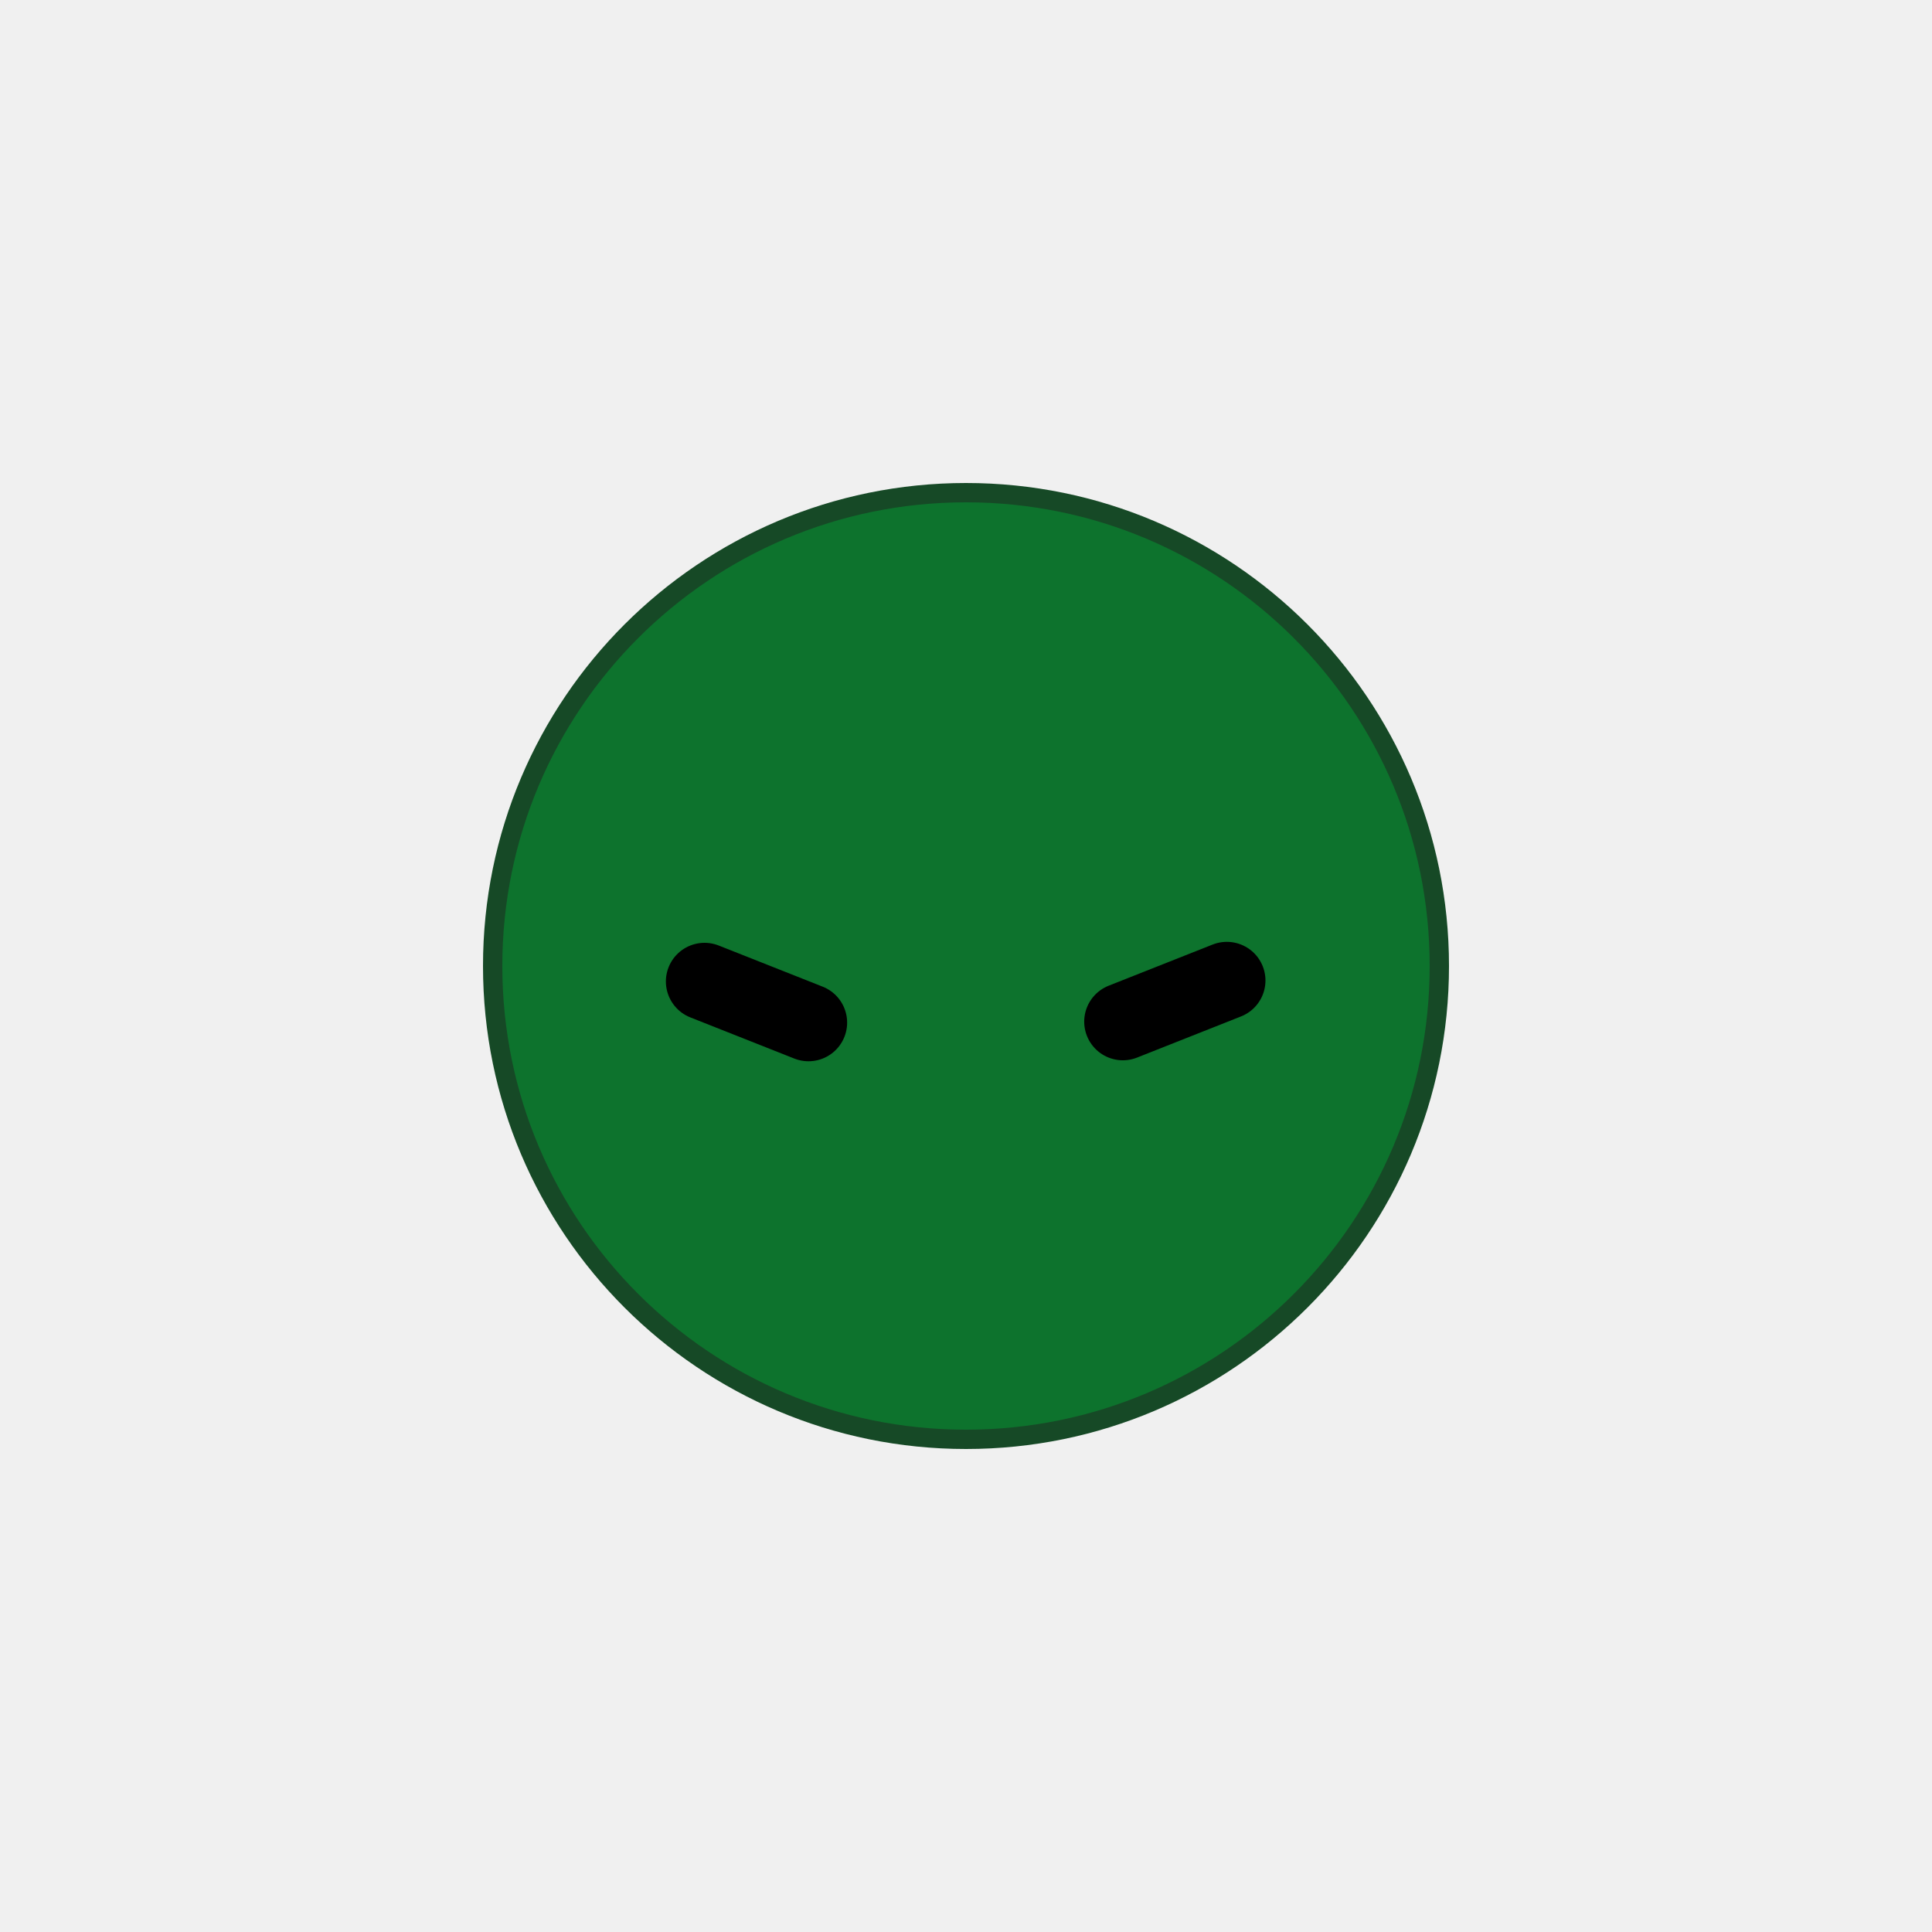
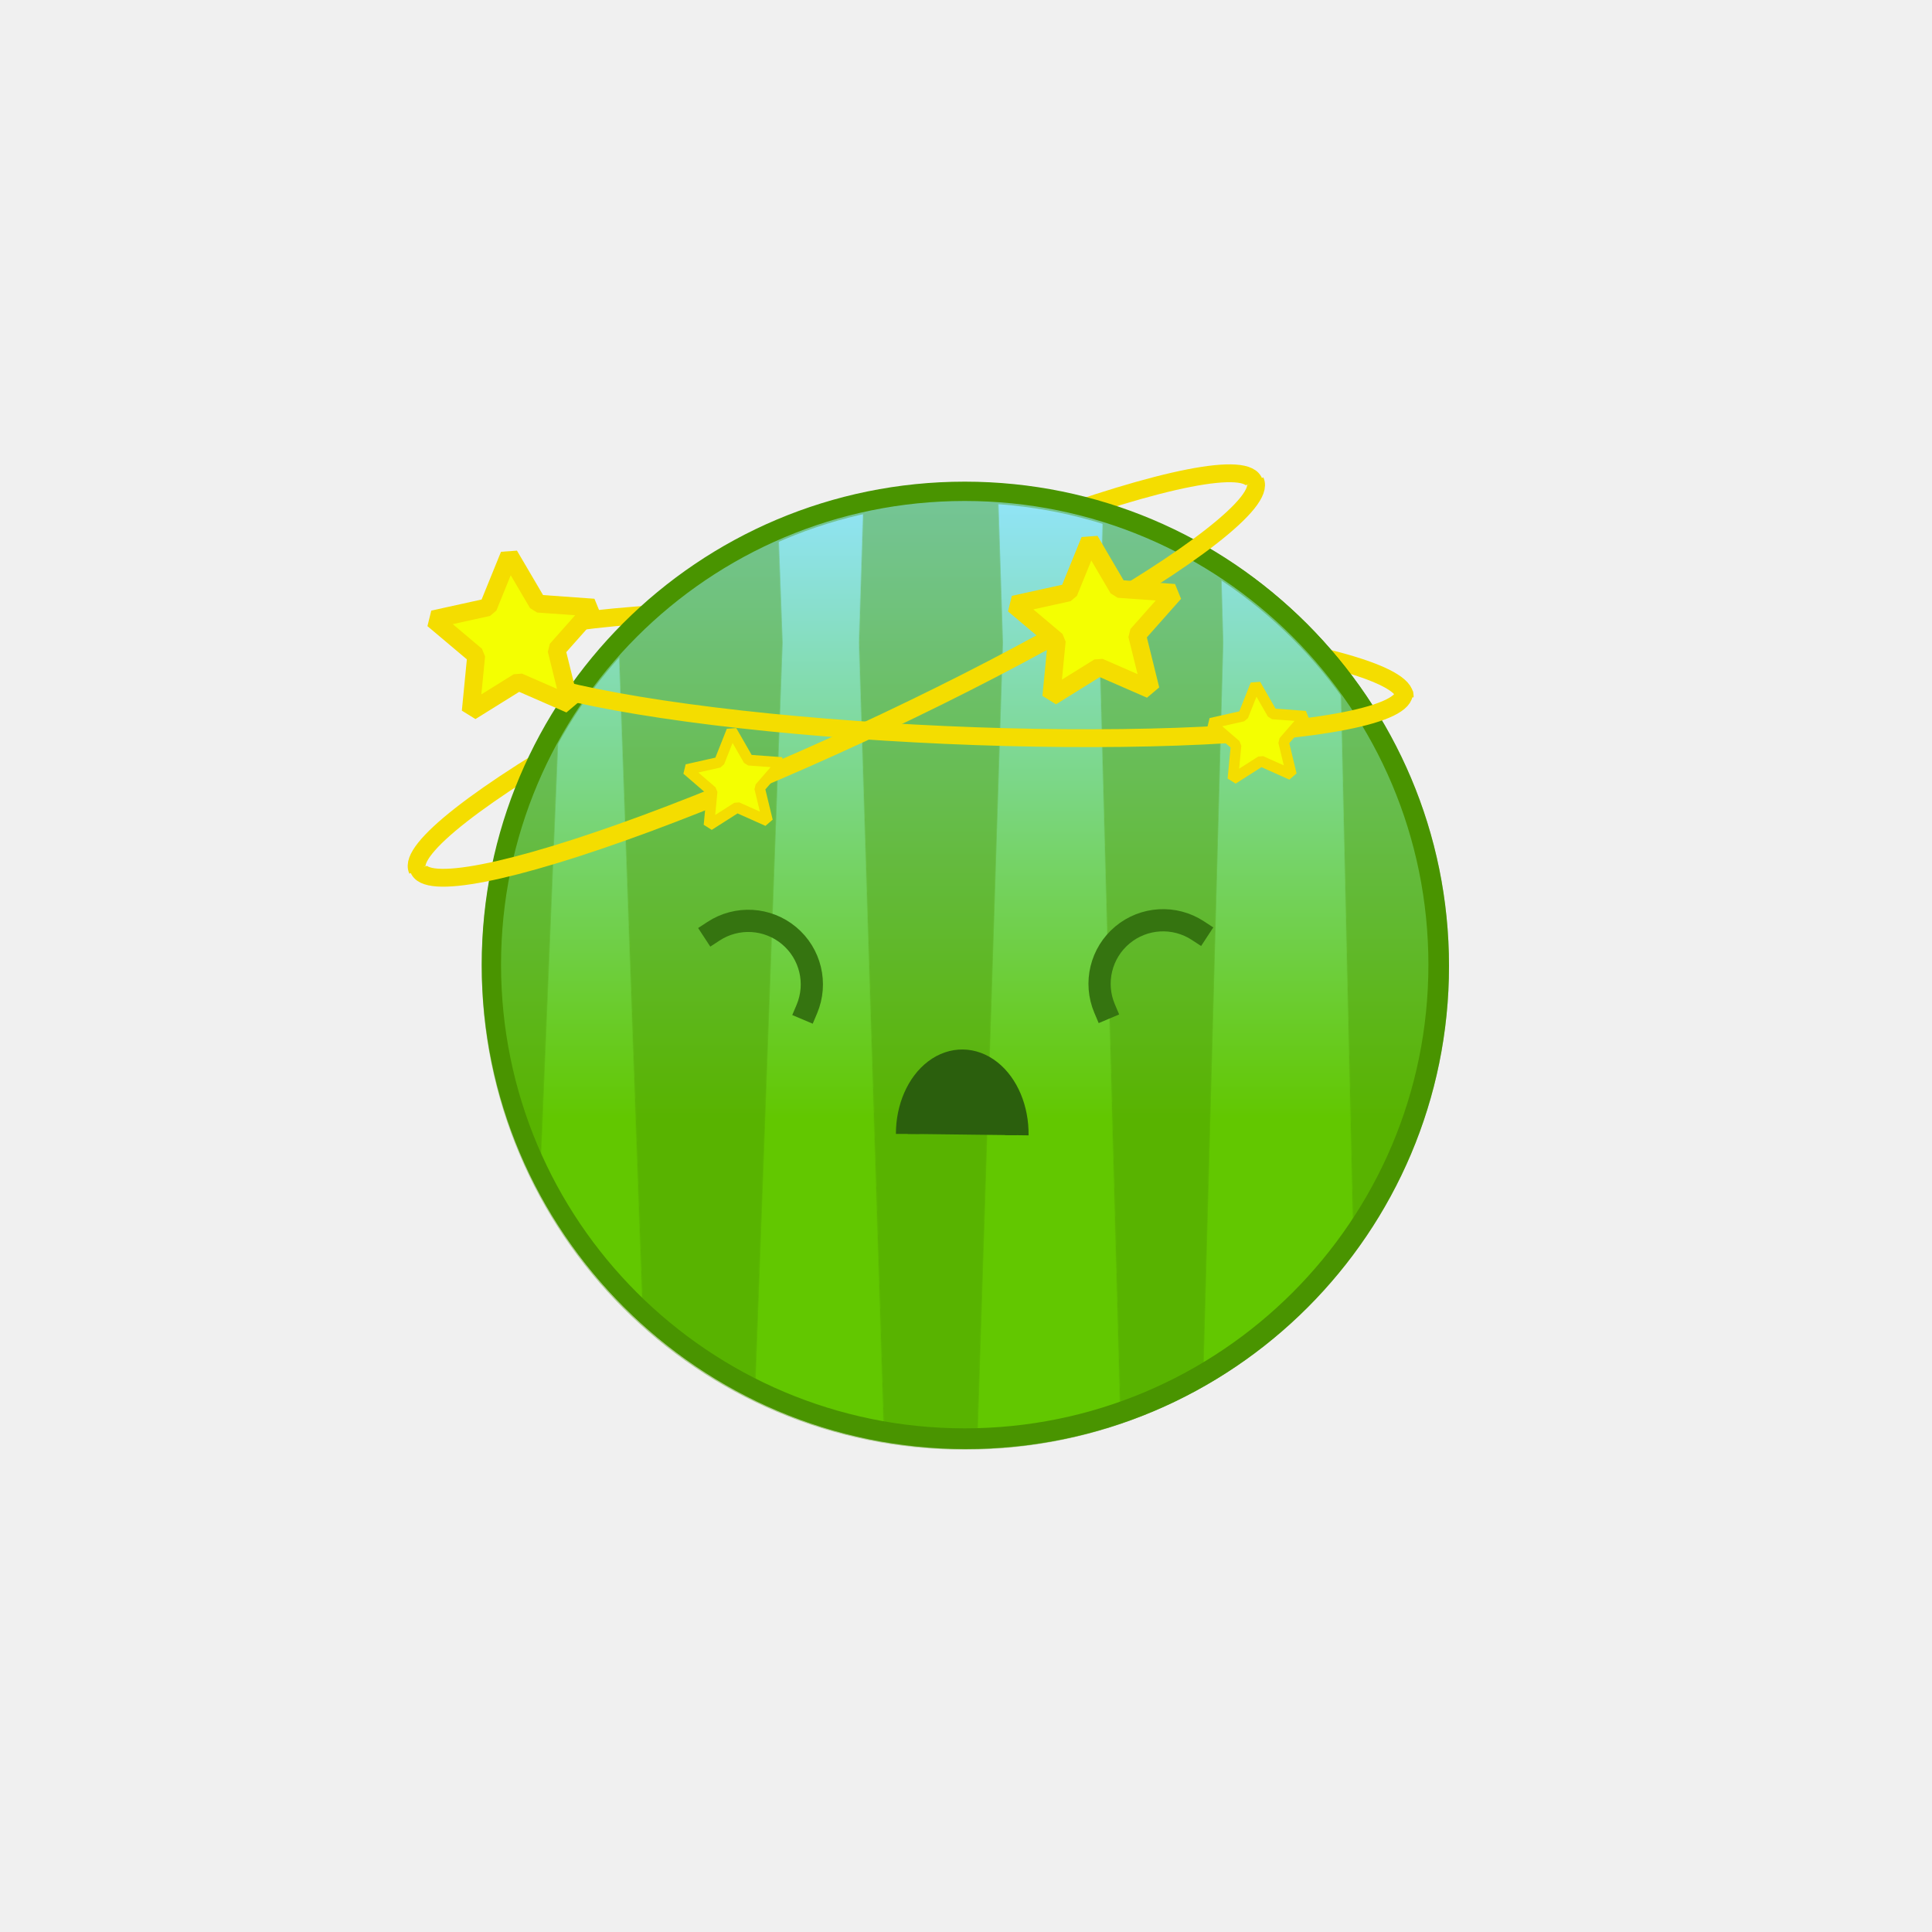
- <svg xmlns="http://www.w3.org/2000/svg" width="200" height="200" version="1.1" viewBox="0 0 200 200">
-   <g>
-     <circle cx="100" cy="100" r="49" fill="#0d732d" stop-color="#000000" stroke="#164926" stroke-linecap="round" stroke-linejoin="round" stroke-width="2" />
+ <svg xmlns="http://www.w3.org/2000/svg" xmlns:xlink="http://www.w3.org/1999/xlink" width="200" height="200" viewBox="0 0 200 200" version="1.1" id="svg8">
+   <defs id="defs2">
+     <linearGradient id="linearGradient4">
+       <stop style="stop-color:#92e5ff;stop-opacity:1;" offset="0" id="stop4" />
+       <stop style="stop-color:#62c700;stop-opacity:1;" offset="0.66" id="stop5" />
+     </linearGradient>
+     <linearGradient id="linearGradient15">
+       <stop style="stop-color:#f599ce;stop-opacity:1;" offset="0" id="stop15" />
+       <stop style="stop-color:#f599ce;stop-opacity:0;" offset="0.635" id="stop16" />
+     </linearGradient>
+     <linearGradient id="swatch23">
+       <stop style="stop-color:#0d732d;stop-opacity:1;" offset="0" id="stop23" />
+     </linearGradient>
+     <clipPath clipPathUnits="userSpaceOnUse" id="clipPath52">
+       <path id="path52" style="stroke-width:0.1;stroke-linecap:square;paint-order:markers fill stroke;stop-color:#000000" d="m -880.828,-187.298 h 1640.84 v 73.282 h -1640.84 z" />
+     </clipPath>
+     <pattern xlink:href="#shading13-3" preserveAspectRatio="xMidYMid" id="pattern37-7" patternTransform="matrix(1.4,0,0,1.4,246.9166,280.5034)" x="12" y="8" />
+     <pattern patternUnits="userSpaceOnUse" width="409.119" height="160.889" patternTransform="translate(246.9166,280.5034)" preserveAspectRatio="xMidYMid" id="shading13-3" style="fill:#499400">
+       <path id="use2-7" style="stroke-width:2.236;stroke-linecap:square;paint-order:markers fill stroke;stop-color:#000000" d="m 408.77,0 h 0.271 l 0.078,80.445 -0.078,80.445 h -0.271 l 0.078,-80.445 z m -17.773,0 h 1.752 l -0.301,80.445 0.301,80.445 h -1.752 l 0.429,-80.445 z m -17.773,0 h 3.233 l -0.68,80.445 0.68,80.445 h -3.233 l 0.779,-80.445 z m -17.773,0 h 4.713 l -1.059,80.445 1.059,80.445 h -4.713 l 1.13,-80.445 z M 337.679,0 h 6.194 l -1.438,80.445 1.438,80.445 h -6.194 l 1.481,-80.445 z m -17.773,0 h 7.675 l -1.817,80.445 1.817,80.445 h -7.675 l 1.832,-80.445 z m -17.773,0 h 9.156 l -2.196,80.445 2.196,80.445 h -9.156 l 2.183,-80.445 z m -17.773,0 h 10.636 l -2.575,80.445 2.575,80.445 h -10.636 l 2.534,-80.445 z m -17.773,0 h 12.117 l -2.953,80.445 2.953,80.445 h -12.117 l 2.885,-80.445 z m -17.773,0 h 13.598 l -3.332,80.445 3.332,80.445 h -13.598 l 3.236,-80.445 z m -17.773,0 h 15.079 l -3.711,80.445 3.711,80.445 h -15.079 l 3.587,-80.445 z m -17.773,0 h 16.559 l -4.09,80.445 4.09,80.445 h -16.559 l 3.938,-80.445 z M 195.499,0 h 18.04 l -4.469,80.445 4.469,80.445 H 195.499 l 4.289,-80.445 z m -17.773,0 h 19.521 l -4.848,80.445 4.848,80.445 h -19.521 l 4.64,-80.445 z m -17.773,0 h 21.002 l -5.227,80.445 5.227,80.445 h -21.002 l 4.991,-80.445 z m -17.773,0 h 22.483 l -5.606,80.445 5.606,80.445 h -22.483 l 5.342,-80.445 z m -17.773,0 h 23.963 l -5.985,80.445 5.985,80.445 h -23.963 l 5.693,-80.445 z m -17.773,0 h 25.444 l -6.363,80.445 6.363,80.445 h -25.444 L 112.679,80.445 Z M 88.863,0 h 26.925 l -6.742,80.445 6.742,80.445 H 88.863 l 6.395,-80.445 z m -17.773,0 h 28.405 l -7.121,80.445 7.121,80.445 H 71.09 L 77.836,80.445 Z M 53.318,0 h 29.886 l -7.5,80.445 7.5,80.445 H 53.318 L 60.414,80.445 Z M 35.545,0 h 31.367 l -7.879,80.445 7.879,80.445 h -31.367 L 42.993,80.445 Z M 17.773,0 h 32.848 l -8.258,80.445 8.258,80.445 H 17.773 L 25.571,80.445 Z M 0,0 h 34.328 l -8.637,80.445 8.637,80.445 H 0 L 8.149,80.445 Z" />
+     </pattern>
+     <radialGradient xlink:href="#linearGradient15" id="radialGradient16" cx="127.494" cy="113.045" fx="127.494" fy="113.045" r="16.861" gradientTransform="matrix(1,0,0,0.4880715,-4.407607,59.33991)" gradientUnits="userSpaceOnUse" />
+     <radialGradient xlink:href="#linearGradient15" id="radialGradient16-9" cx="127.494" cy="113.045" fx="127.494" fy="113.045" r="16.861" gradientTransform="matrix(1,0,0,0.4880715,-51.75135,58.70951)" gradientUnits="userSpaceOnUse" />
+     <pattern xlink:href="#shading13-3-9" preserveAspectRatio="xMidYMid" id="pattern37-7-2" patternTransform="matrix(1.4,0,0,1.4,246.7847,280.5739)" x="12" y="8" />
+     <pattern patternUnits="userSpaceOnUse" width="409.119" height="160.889" patternTransform="translate(246.9166,280.5034)" preserveAspectRatio="xMidYMid" id="shading13-3-9" style="fill:#499400">
+       <path id="use2-7-8" style="stroke-width:2.236;stroke-linecap:square;paint-order:markers fill stroke;stop-color:#000000" d="m 408.77,0 h 0.271 l 0.078,80.445 -0.078,80.445 h -0.271 l 0.078,-80.445 z m -17.773,0 h 1.752 l -0.301,80.445 0.301,80.445 h -1.752 l 0.429,-80.445 z m -17.773,0 h 3.233 l -0.68,80.445 0.68,80.445 h -3.233 l 0.779,-80.445 z m -17.773,0 h 4.713 l -1.059,80.445 1.059,80.445 h -4.713 l 1.13,-80.445 z M 337.679,0 h 6.194 l -1.438,80.445 1.438,80.445 h -6.194 l 1.481,-80.445 z m -17.773,0 h 7.675 l -1.817,80.445 1.817,80.445 h -7.675 l 1.832,-80.445 z m -17.773,0 h 9.156 l -2.196,80.445 2.196,80.445 h -9.156 l 2.183,-80.445 z m -17.773,0 h 10.636 l -2.575,80.445 2.575,80.445 h -10.636 l 2.534,-80.445 z m -17.773,0 h 12.117 l -2.953,80.445 2.953,80.445 h -12.117 l 2.885,-80.445 z m -17.773,0 h 13.598 l -3.332,80.445 3.332,80.445 h -13.598 l 3.236,-80.445 z m -17.773,0 h 15.079 l -3.711,80.445 3.711,80.445 h -15.079 l 3.587,-80.445 z m -17.773,0 h 16.559 l -4.09,80.445 4.09,80.445 h -16.559 l 3.938,-80.445 z M 195.499,0 h 18.04 l -4.469,80.445 4.469,80.445 H 195.499 l 4.289,-80.445 z m -17.773,0 h 19.521 l -4.848,80.445 4.848,80.445 h -19.521 l 4.64,-80.445 z m -17.773,0 h 21.002 l -5.227,80.445 5.227,80.445 h -21.002 l 4.991,-80.445 z m -17.773,0 h 22.483 l -5.606,80.445 5.606,80.445 h -22.483 l 5.342,-80.445 z m -17.773,0 h 23.963 l -5.985,80.445 5.985,80.445 h -23.963 l 5.693,-80.445 z m -17.773,0 h 25.444 l -6.363,80.445 6.363,80.445 h -25.444 L 112.679,80.445 Z M 88.863,0 h 26.925 l -6.742,80.445 6.742,80.445 H 88.863 l 6.395,-80.445 z m -17.773,0 h 28.405 l -7.121,80.445 7.121,80.445 H 71.09 L 77.836,80.445 Z M 53.318,0 h 29.886 l -7.5,80.445 7.5,80.445 H 53.318 L 60.414,80.445 Z M 35.545,0 h 31.367 l -7.879,80.445 7.879,80.445 h -31.367 L 42.993,80.445 Z M 17.773,0 h 32.848 l -8.258,80.445 8.258,80.445 H 17.773 L 25.571,80.445 Z M 0,0 h 34.328 l -8.637,80.445 8.637,80.445 H 0 L 8.149,80.445 Z" />
+     </pattern>
+     <linearGradient xlink:href="#linearGradient4" id="linearGradient5" x1="99.868" y1="49.861" x2="99.868" y2="149.861" gradientUnits="userSpaceOnUse" />
+   </defs>
+   <g id="layer1" />
+   <g id="layer4" style="display:inline">
+     <path style="fill:none;fill-opacity:1;stroke:#f4dd00;stroke-width:1.847;stroke-linejoin:bevel;stroke-miterlimit:2.8;stroke-dasharray:none;stroke-dashoffset:2.917;stroke-opacity:1" id="path3-3" transform="rotate(155.082)" d="m -1.251,-99.879 a 47.726,6.489 0 0 1 -24.183,5.645 47.726,6.489 0 0 1 -48.041,-0.076 47.726,6.489 0 0 1 -23.216,-5.719" />
+     <path style="display:inline;mix-blend-mode:normal;opacity:1;fill:none;fill-opacity:1;stroke:#f4dd00;stroke-width:1.847;stroke-linejoin:bevel;stroke-miterlimit:2.8;stroke-dasharray:none;stroke-dashoffset:2.917;stroke-opacity:1" id="path3-2-6" transform="matrix(0.9989569,0.04566205,0.04566205,-0.9989569,0,0)" d="m 148.558,-65.435 a 47.726,6.489 0 0 1 -24.155,5.642 47.726,6.489 0 0 1 -48.014,-0.069 47.726,6.489 0 0 1 -23.272,-5.711" />
+     <circle style="display:inline;opacity:1;fill:#62c700;fill-opacity:1;stroke:#499400;stroke-width:2;stroke-linecap:round;stroke-linejoin:round;stroke-miterlimit:4;stroke-dasharray:none;stroke-opacity:1;stop-color:#000000" id="path6415" cx="100" cy="100" r="49" />
  </g>
-   <g display="none" fill="#000000" style="mix-blend-mode:normal">
-     <circle cx="120.64" cy="102.1" r="6.577" />
-     <circle cx="77.24" cy="101.85" r="6.577" display="inline" style="mix-blend-mode:normal" />
+   <g id="layer2" style="display:inline;mix-blend-mode:normal;opacity:1">
+     <circle style="display:inline;opacity:0.396;mix-blend-mode:normal;fill:url(#pattern37-7);fill-opacity:1;fill-rule:nonzero;stroke:#499400;stroke-width:2;stroke-linecap:round;stroke-linejoin:round;stroke-miterlimit:4;stroke-dasharray:none;stroke-opacity:1;stop-color:#000000" id="path6415-9" cx="100" cy="100" r="49" />
+     <circle style="display:none;fill:#193908;fill-opacity:1;stroke:none;stroke-width:8;stroke-linecap:round;stroke-linejoin:round;stroke-miterlimit:4;stroke-dasharray:none;stroke-opacity:1" id="path1014-6" cx="120.636" cy="102.102" r="6.576" />
+     <ellipse style="display:none;mix-blend-mode:normal;fill:url(#radialGradient16);stroke:none;stroke-width:14.329;stroke-linecap:round;stroke-linejoin:round;stroke-miterlimit:4;stroke-dasharray:none;stroke-opacity:1" id="path1014-6-7" cx="123.086" cy="114.514" rx="16.861" ry="8.229" />
+     <ellipse style="display:none;mix-blend-mode:normal;fill:url(#radialGradient16-9);stroke:none;stroke-width:14.329;stroke-linecap:round;stroke-linejoin:round;stroke-miterlimit:4;stroke-dasharray:none;stroke-opacity:1" id="path1014-6-7-0" cx="75.742" cy="113.883" rx="16.861" ry="8.229" />
+     <circle style="display:none;mix-blend-mode:normal;fill:#193908;fill-opacity:1;stroke:none;stroke-width:8;stroke-linecap:round;stroke-linejoin:round;stroke-miterlimit:4;stroke-dasharray:none;stroke-opacity:1" id="circle2" cx="77.24" cy="101.853" r="6.576" />
+     <ellipse style="display:none;opacity:1;fill:#ffffff;fill-opacity:1;stroke:none;stroke-width:16.038;stroke-miterlimit:2.8;stroke-dasharray:none;stroke-dashoffset:2.917;stroke-opacity:1" id="path46" cx="79.095" cy="98.138" rx="2.06" ry="1.819" />
+     <path style="display:none;opacity:1;fill:#2b5f0d;fill-opacity:1;stroke:#2b5f0d;stroke-width:2.447;stroke-miterlimit:2.8;stroke-dasharray:none;stroke-dashoffset:2.917;stroke-opacity:1" id="path47" d="m 105.277,108.55 a 5.644,7.514 0 0 1 -2.763,6.596 5.644,7.514 0 0 1 -5.673,0.068 5.644,7.514 0 0 1 -2.851,-6.529" />
+     <ellipse style="display:none;mix-blend-mode:normal;fill:#ffffff;fill-opacity:1;stroke:none;stroke-width:16.038;stroke-miterlimit:2.8;stroke-dasharray:none;stroke-dashoffset:2.917;stroke-opacity:1" id="path46-9" cx="122.771" cy="98.499" rx="2.06" ry="1.819" />
+     <ellipse style="display:none;mix-blend-mode:normal;fill:#ffffff;fill-opacity:1;stroke:none;stroke-width:9.589;stroke-miterlimit:2.8;stroke-dasharray:none;stroke-dashoffset:2.917;stroke-opacity:1" id="path46-0-5" cx="80.85" cy="102.309" rx="1.19" ry="1.125" />
+     <ellipse style="display:none;mix-blend-mode:normal;fill:#ffffff;fill-opacity:1;stroke:none;stroke-width:9.589;stroke-miterlimit:2.8;stroke-dasharray:none;stroke-dashoffset:2.917;stroke-opacity:1" id="path46-0-5-7" cx="124.424" cy="102.502" rx="1.19" ry="1.125" />
+     <ellipse style="display:none;opacity:1;fill:#62c700;fill-opacity:1;stroke:none;stroke-width:1.669;stroke-miterlimit:2.8;stroke-dashoffset:2.917" id="path1" cx="77.641" cy="106.961" rx="5.534" ry="1.949" />
+     <ellipse style="display:none;mix-blend-mode:normal;fill:#62c700;fill-opacity:1;stroke:none;stroke-width:1.669;stroke-miterlimit:2.8;stroke-dashoffset:2.917" id="path1-7" cx="120.927" cy="107.452" rx="5.534" ry="1.949" />
+     <path style="display:inline;mix-blend-mode:normal;fill:none;fill-opacity:1;stroke:#6edf00;stroke-width:7.5;stroke-miterlimit:2.8;stroke-dasharray:none;stroke-dashoffset:2.917;stroke-opacity:1" d="M 126.777,70.376 C 144.45,85.73 139.74,101.804 139.74,101.804" id="path4" />
  </g>
-   <g fill="none" stroke="#000000" stroke-linecap="round" stroke-width="8" style="mix-blend-mode:normal">
-     <path d="m72.932 101.6 10.763 4.261" />
-     <path d="m127 101.5-10.763 4.261" />
+   <g id="layer3" style="display:none;mix-blend-mode:normal">
+     <path style="display:inline;mix-blend-mode:normal;fill:none;fill-opacity:1;stroke:#2b5f0d;stroke-width:2.1;stroke-linecap:round;stroke-linejoin:round;stroke-miterlimit:4;stroke-dasharray:none;stroke-opacity:1" id="path1014-6-6" d="m 83.607,99.759 a 6.576,6.576 0 0 1 -3.288,5.695 6.576,6.576 0 0 1 -6.576,0 6.576,6.576 0 0 1 -3.288,-5.695" />
+     <path style="display:inline;mix-blend-mode:normal;fill:none;fill-opacity:1;stroke:#2b5f0d;stroke-width:2.1;stroke-linecap:round;stroke-linejoin:round;stroke-miterlimit:4;stroke-dasharray:none;stroke-opacity:1" id="path1014-6-6-0" d="m 127.3,99.678 a 6.576,6.576 0 0 1 -3.288,5.695 6.576,6.576 0 0 1 -6.576,0 6.576,6.576 0 0 1 -3.288,-5.695" />
+   </g>
+   <g id="layer5" style="display:inline">
+     <circle style="display:inline;fill:url(#linearGradient5);fill-opacity:1;stroke:#499400;stroke-width:2;stroke-linecap:round;stroke-linejoin:round;stroke-miterlimit:4;stroke-dasharray:none;stroke-opacity:1;stop-color:#000000" id="path6415-91" cx="99.868" cy="99.861" r="49" />
+     <circle style="display:inline;opacity:0.396;mix-blend-mode:normal;fill:url(#pattern37-7-2);fill-opacity:1;fill-rule:nonzero;stroke:#499400;stroke-width:2;stroke-linecap:round;stroke-linejoin:round;stroke-miterlimit:4;stroke-dasharray:none;stroke-opacity:1;stop-color:#000000" id="path6415-9-2" cx="99.868" cy="100.07" r="49" />
+     <path style="display:inline;opacity:1;mix-blend-mode:normal;fill:#2b5f0d;fill-opacity:1;stroke:#2b5f0d;stroke-width:2.447;stroke-miterlimit:2.8;stroke-dasharray:none;stroke-dashoffset:2.917;stroke-opacity:1" id="path47-4" d="m 105.254,-117.515 a 5.644,7.514 0 0 1 -2.763,6.596 5.644,7.514 0 0 1 -5.673,0.068 5.644,7.514 0 0 1 -2.851,-6.529" transform="scale(1,-1)" />
+     <path style="display:inline;mix-blend-mode:normal;fill:none;fill-opacity:1;stroke:#357410;stroke-width:2.3;stroke-linecap:square;stroke-linejoin:miter;stroke-miterlimit:4;stroke-dasharray:none;stroke-opacity:1" id="circle2-3" d="m 73.862,96.402 a 6.576,6.576 0 0 1 7.818,0.453 6.576,6.576 0 0 1 1.842,7.612" />
+     <path style="display:inline;mix-blend-mode:normal;fill:none;fill-opacity:1;stroke:#357410;stroke-width:2.3;stroke-linecap:square;stroke-linejoin:miter;stroke-miterlimit:4;stroke-dasharray:none;stroke-opacity:1" id="circle2-3-9" d="m -124.007,96.339 a 6.576,6.576 0 0 1 7.818,0.453 6.576,6.576 0 0 1 1.842,7.612" transform="scale(-1,1)" />
+     <path style="opacity:1;fill:none;fill-opacity:1;stroke:#f4dd00;stroke-width:1.847;stroke-linejoin:bevel;stroke-miterlimit:2.8;stroke-dasharray:none;stroke-dashoffset:2.917;stroke-opacity:1" id="path3" transform="rotate(-24.91803)" d="M 96.863,99.918 A 47.726,6.489 0 0 1 72.681,105.563 47.726,6.489 0 0 1 24.639,105.487 47.726,6.489 0 0 1 1.424,99.768" />
+     <path style="fill:none;fill-opacity:1;stroke:#f4dd00;stroke-width:1.847;stroke-linejoin:bevel;stroke-miterlimit:2.8;stroke-dasharray:none;stroke-dashoffset:2.917;stroke-opacity:1" id="path3-2" transform="matrix(-0.9989569,-0.04566205,-0.04566205,0.9989569,0,0)" d="m -53.019,65.047 a 47.726,6.489 0 0 1 -24.155,5.642 47.726,6.489 0 0 1 -48.014,-0.069 47.726,6.489 0 0 1 -23.272,-5.711" />
+     <path style="fill:#f4ff01;fill-opacity:1;stroke:#f4dd00;stroke-width:1.847;stroke-linejoin:bevel;stroke-miterlimit:2.8;stroke-dasharray:none;stroke-dashoffset:2.917;stroke-opacity:1" id="path2-91" d="m 36.004,81.218 -5.334,-2.328 -4.942,3.075 0.566,-5.792 -4.451,-3.75 5.684,-1.252 2.191,-5.392 2.947,5.019 5.805,0.417 -3.862,4.354 z" transform="translate(23.00142,-8.31104)" />
+     <path style="fill:#f4ff01;fill-opacity:1;stroke:#f4dd00;stroke-width:1.847;stroke-linejoin:bevel;stroke-miterlimit:2.8;stroke-dasharray:none;stroke-dashoffset:2.917;stroke-opacity:1" id="path2-9-7" d="m 36.004,81.218 -5.334,-2.328 -4.942,3.075 0.566,-5.792 -4.451,-3.75 5.684,-1.252 2.191,-5.392 2.947,5.019 5.805,0.417 -3.862,4.354 z" transform="matrix(0.5905022,0,0,0.6043771,112.4324,31.10885)" />
+     <path style="fill:#f4ff01;fill-opacity:1;stroke:#f4dd00;stroke-width:1.847;stroke-linejoin:bevel;stroke-miterlimit:2.8;stroke-dasharray:none;stroke-dashoffset:2.917;stroke-opacity:1" id="path2-9" d="m 36.004,81.218 -5.334,-2.328 -4.942,3.075 0.566,-5.792 -4.451,-3.75 5.684,-1.252 2.191,-5.392 2.947,5.019 5.805,0.417 -3.862,4.354 z" transform="matrix(0.5905022,0,0,0.6043771,58.1977,35.89709)" />
+     <path style="opacity:1;fill:#f4ff01;fill-opacity:1;stroke:#f4dd00;stroke-width:1.847;stroke-linejoin:bevel;stroke-miterlimit:2.8;stroke-dasharray:none;stroke-dashoffset:2.917;stroke-opacity:1" id="path2" d="m 36.004,81.218 -5.334,-2.328 -4.942,3.075 0.566,-5.792 -4.451,-3.75 5.684,-1.252 2.191,-5.392 2.947,5.019 5.805,0.417 -3.862,4.354 z" transform="translate(83.1022,-9.838297)" />
  </g>
</svg>
